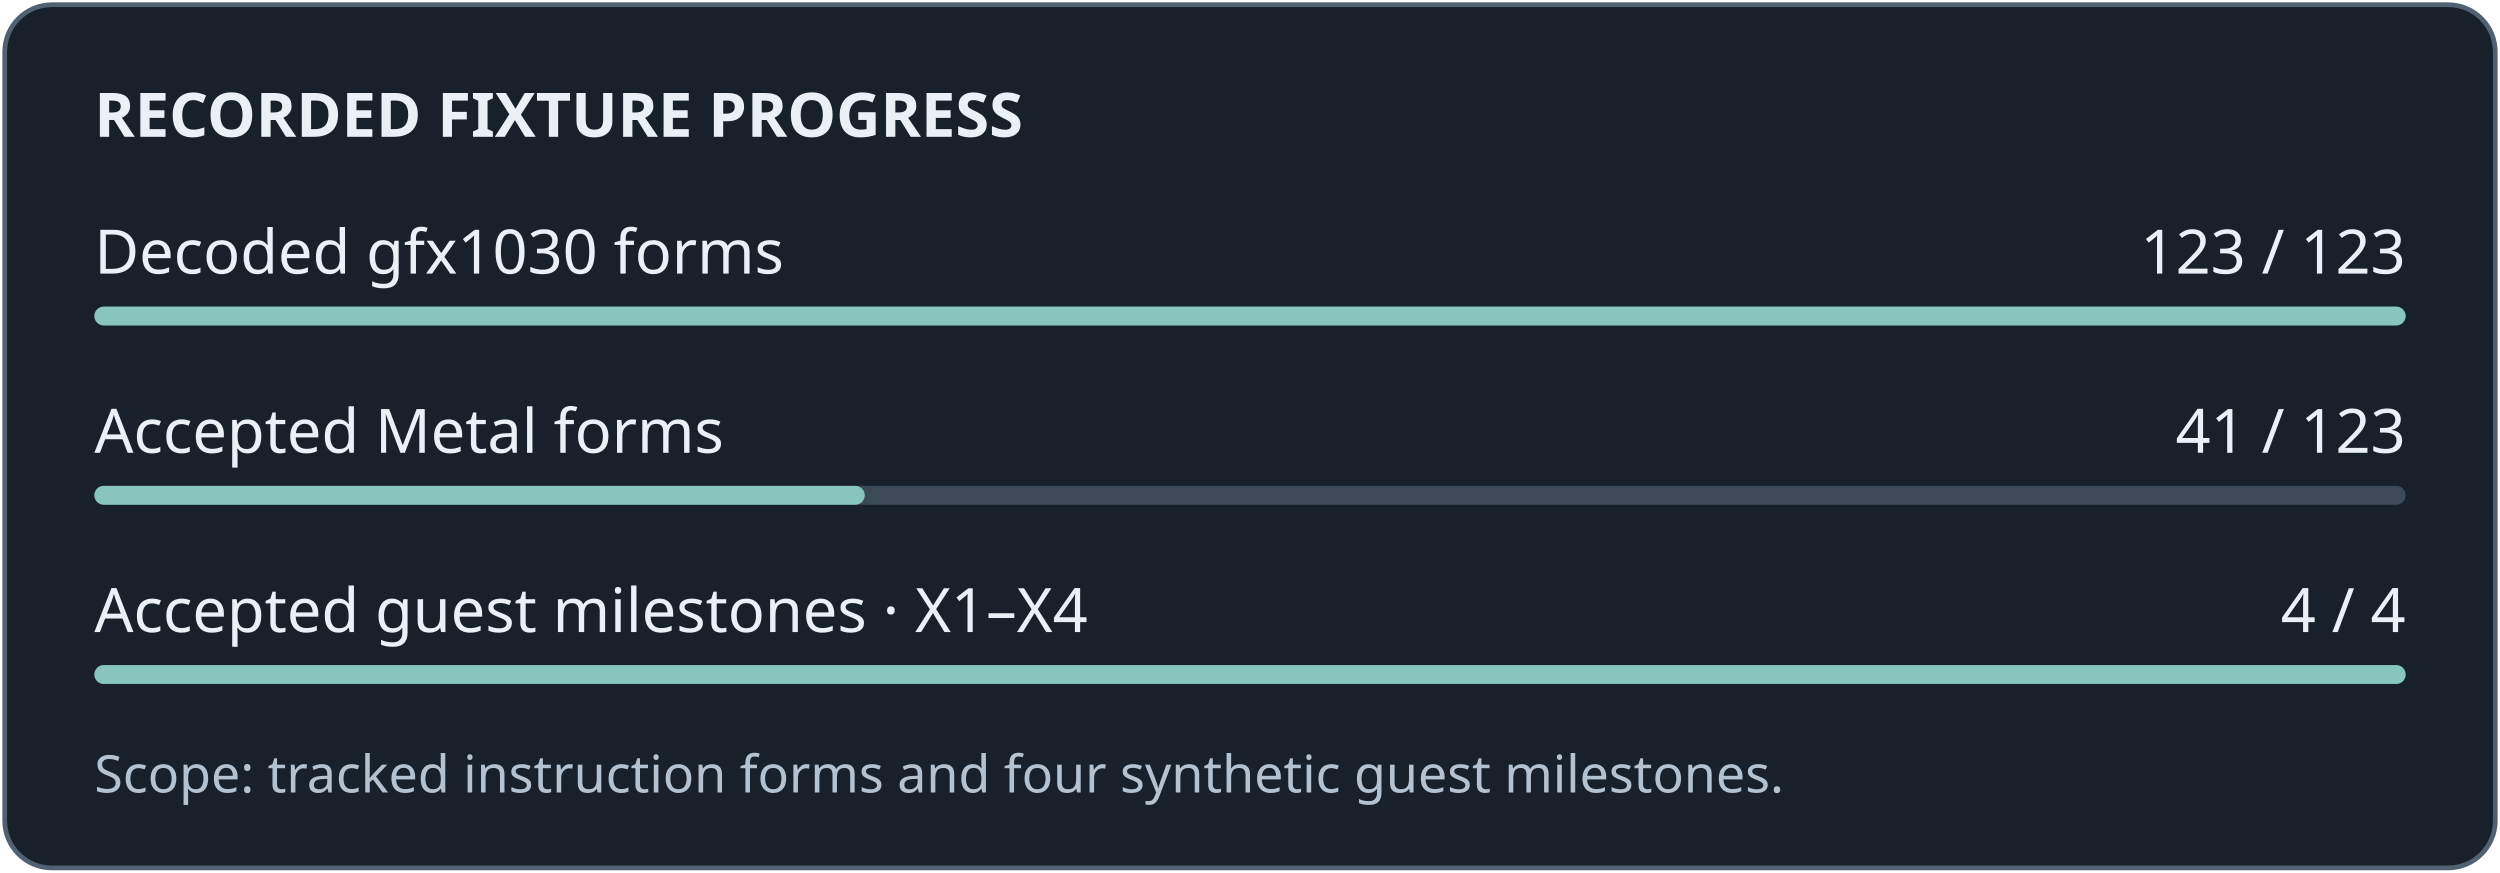
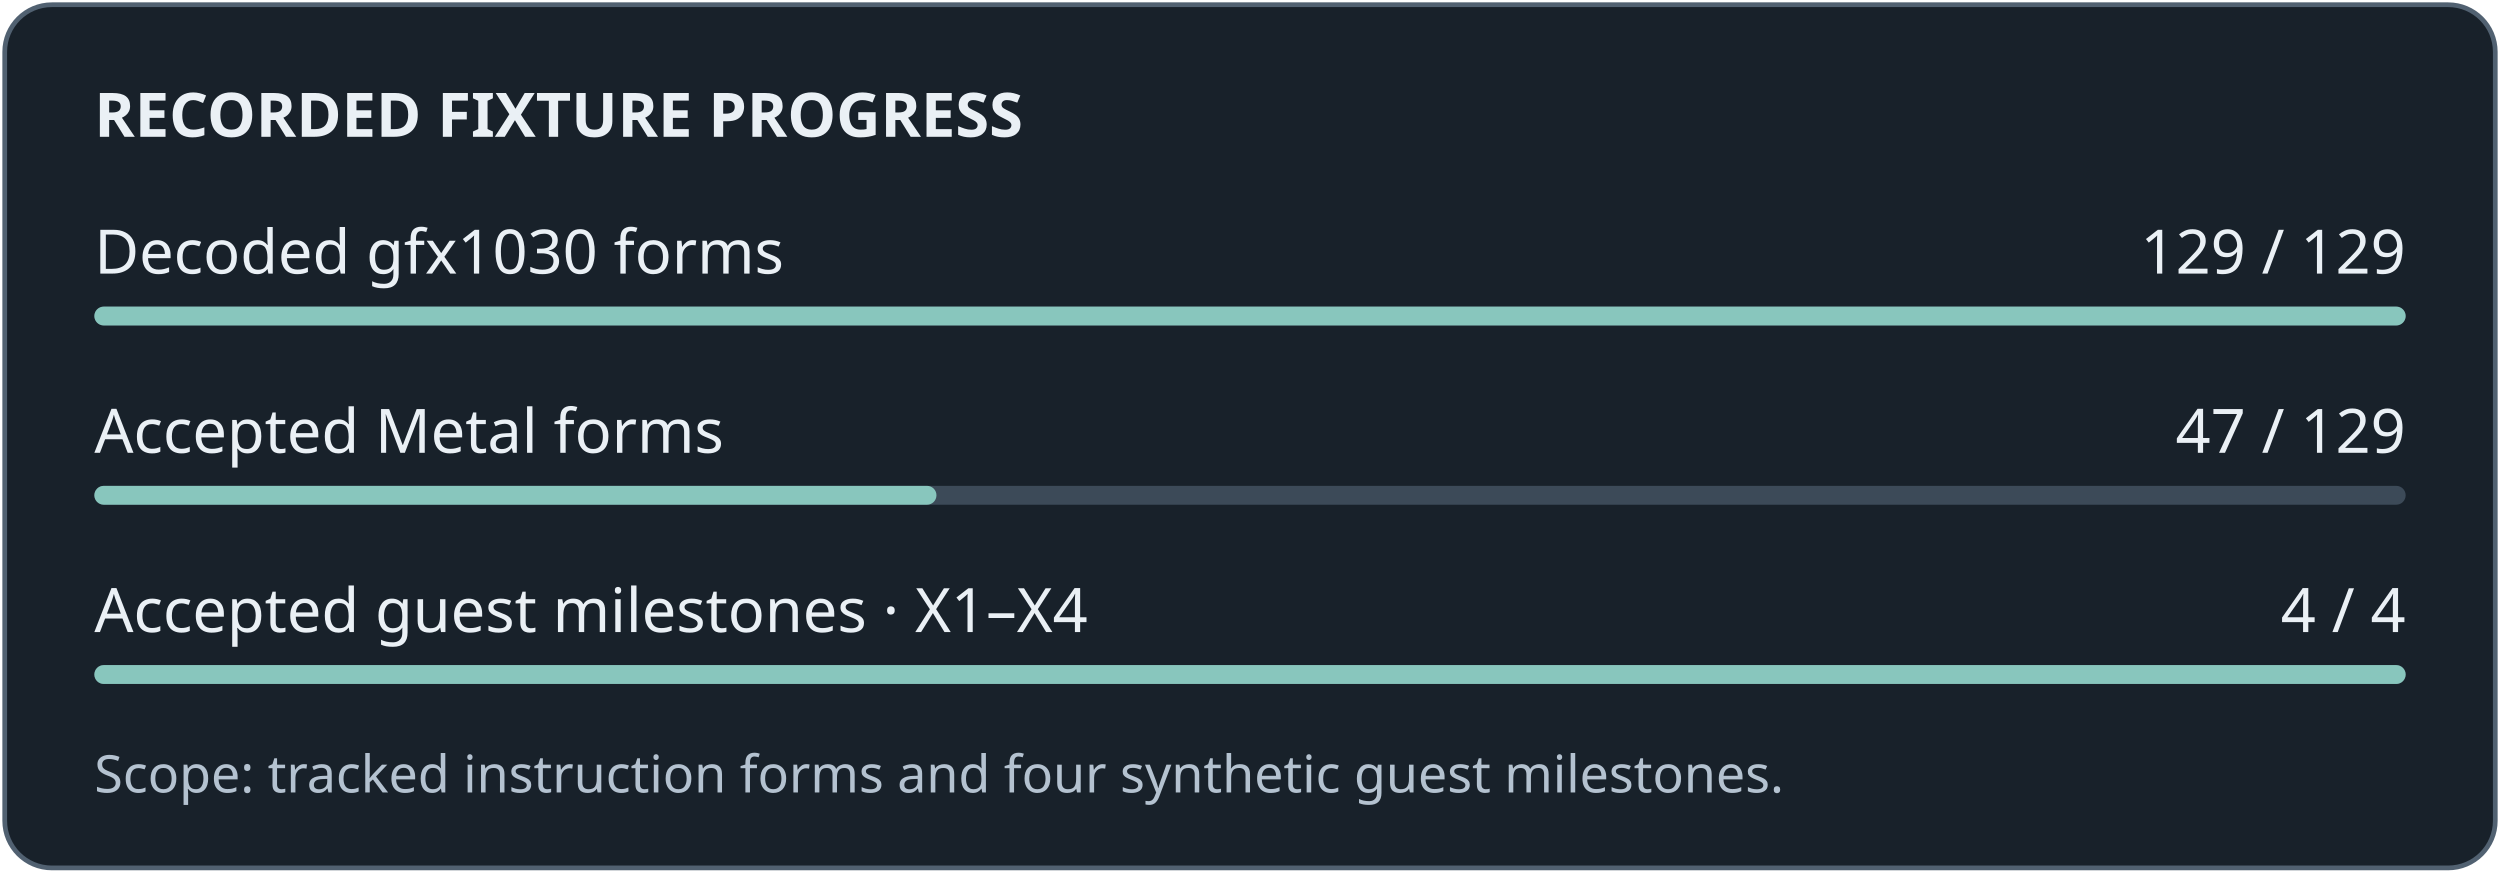
<svg xmlns="http://www.w3.org/2000/svg" width="530" height="185" viewBox="0 0 530 185" role="img" aria-labelledby="title description">
  <rect x="1" y="1" width="528" height="183" rx="10" fill="#18212a" stroke="#516171" />
  <g font-family="system-ui,sans-serif" fill="#eaf0f5">
    <text x="20" y="29" font-size="13" font-weight="700">RECORDED FIXTURE PROGRESS</text>
    <text x="20" y="58" font-size="13">Decoded gfx1030 forms</text>
-     <text x="510" y="58" font-size="13" text-anchor="end">123 / 123</text>
+     <text x="510" y="58" font-size="13" text-anchor="end">129 / 129</text>
    <rect x="20" y="65" width="490" height="4" rx="2" fill="#3c4a58" />
    <rect x="20" y="65" width="490.00" height="4" rx="2" fill="#88c6bd" />
    <text x="20" y="96" font-size="13">Accepted Metal forms</text>
-     <text x="510" y="96" font-size="13" text-anchor="end">41 / 123</text>
+     <text x="510" y="96" font-size="13" text-anchor="end">47 / 129</text>
    <rect x="20" y="103" width="490" height="4" rx="2" fill="#3c4a58" />
-     <rect x="20" y="103" width="163.33" height="4" rx="2" fill="#88c6bd" />
+     <rect x="20" y="103" width="178.53" height="4" rx="2" fill="#88c6bd" />
    <text x="20" y="134" font-size="13">Accepted guest milestones · X1–X4</text>
    <text x="510" y="134" font-size="13" text-anchor="end">4 / 4</text>
    <rect x="20" y="141" width="490" height="4" rx="2" fill="#3c4a58" />
    <rect x="20" y="141" width="490.00" height="4" rx="2" fill="#88c6bd" />
    <text x="20" y="168" font-size="11" fill="#b4c2d0">Scope: tracked instruction forms and four synthetic guest milestones.</text>
  </g>
</svg>
